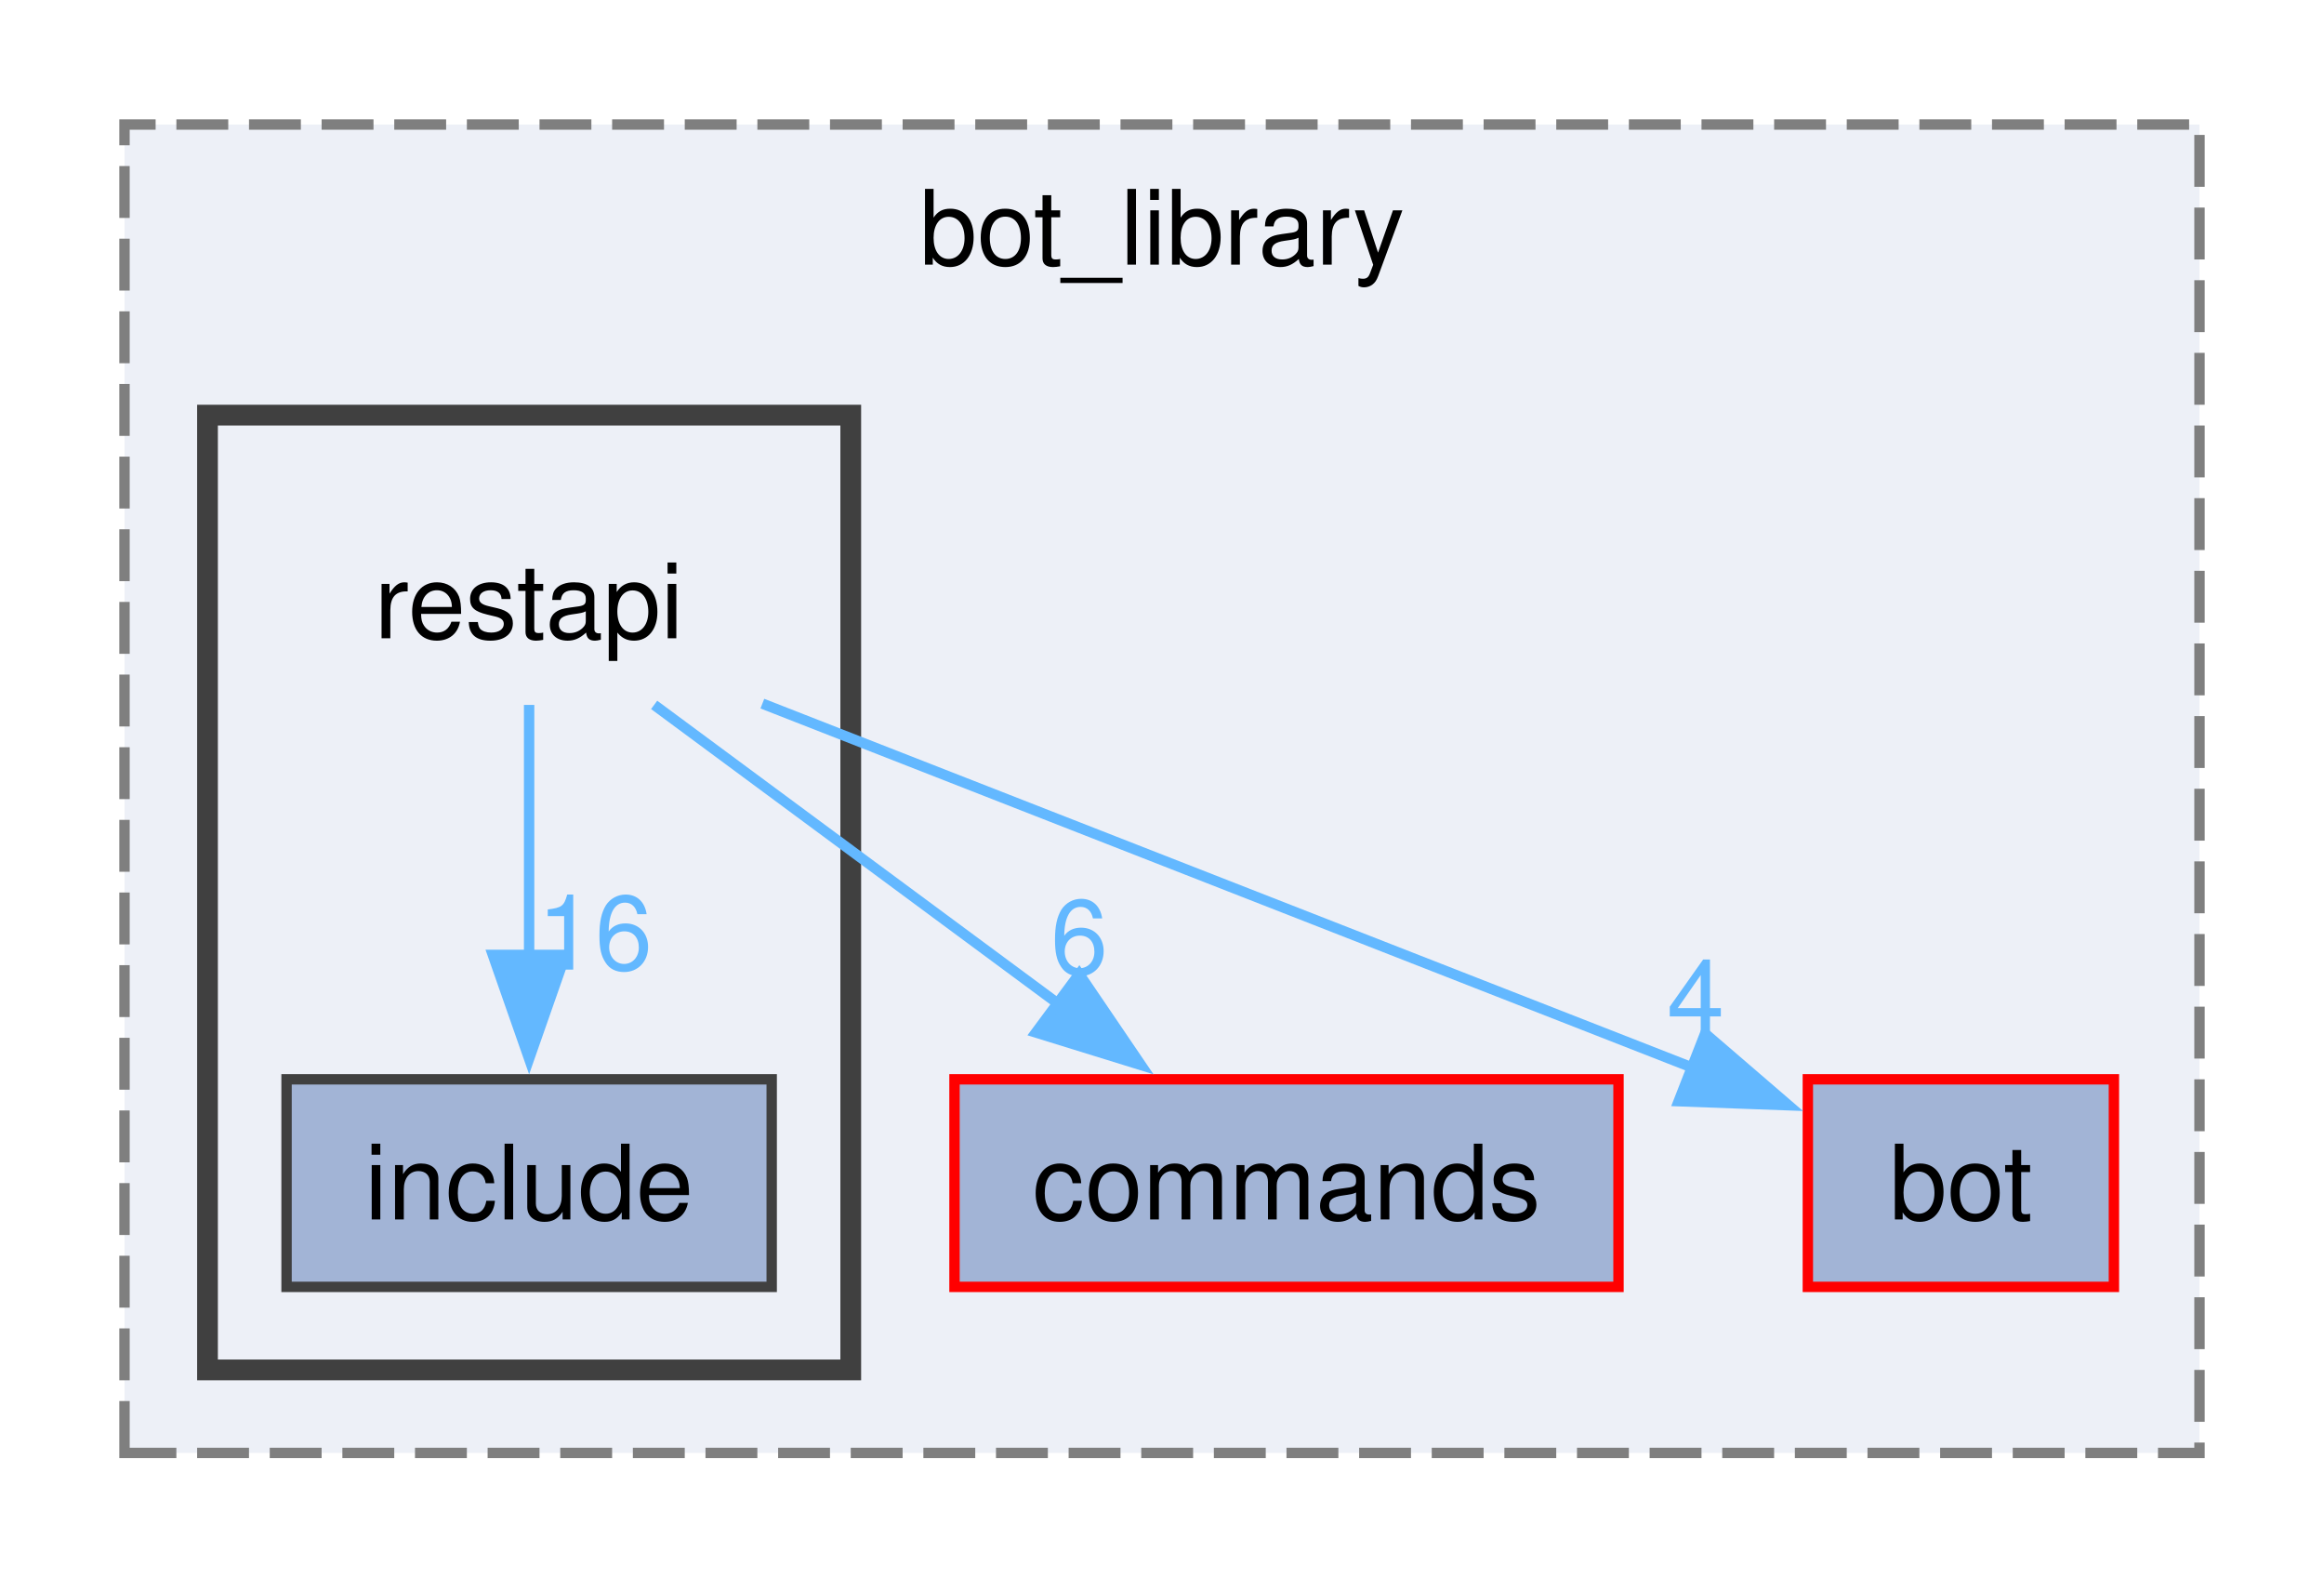
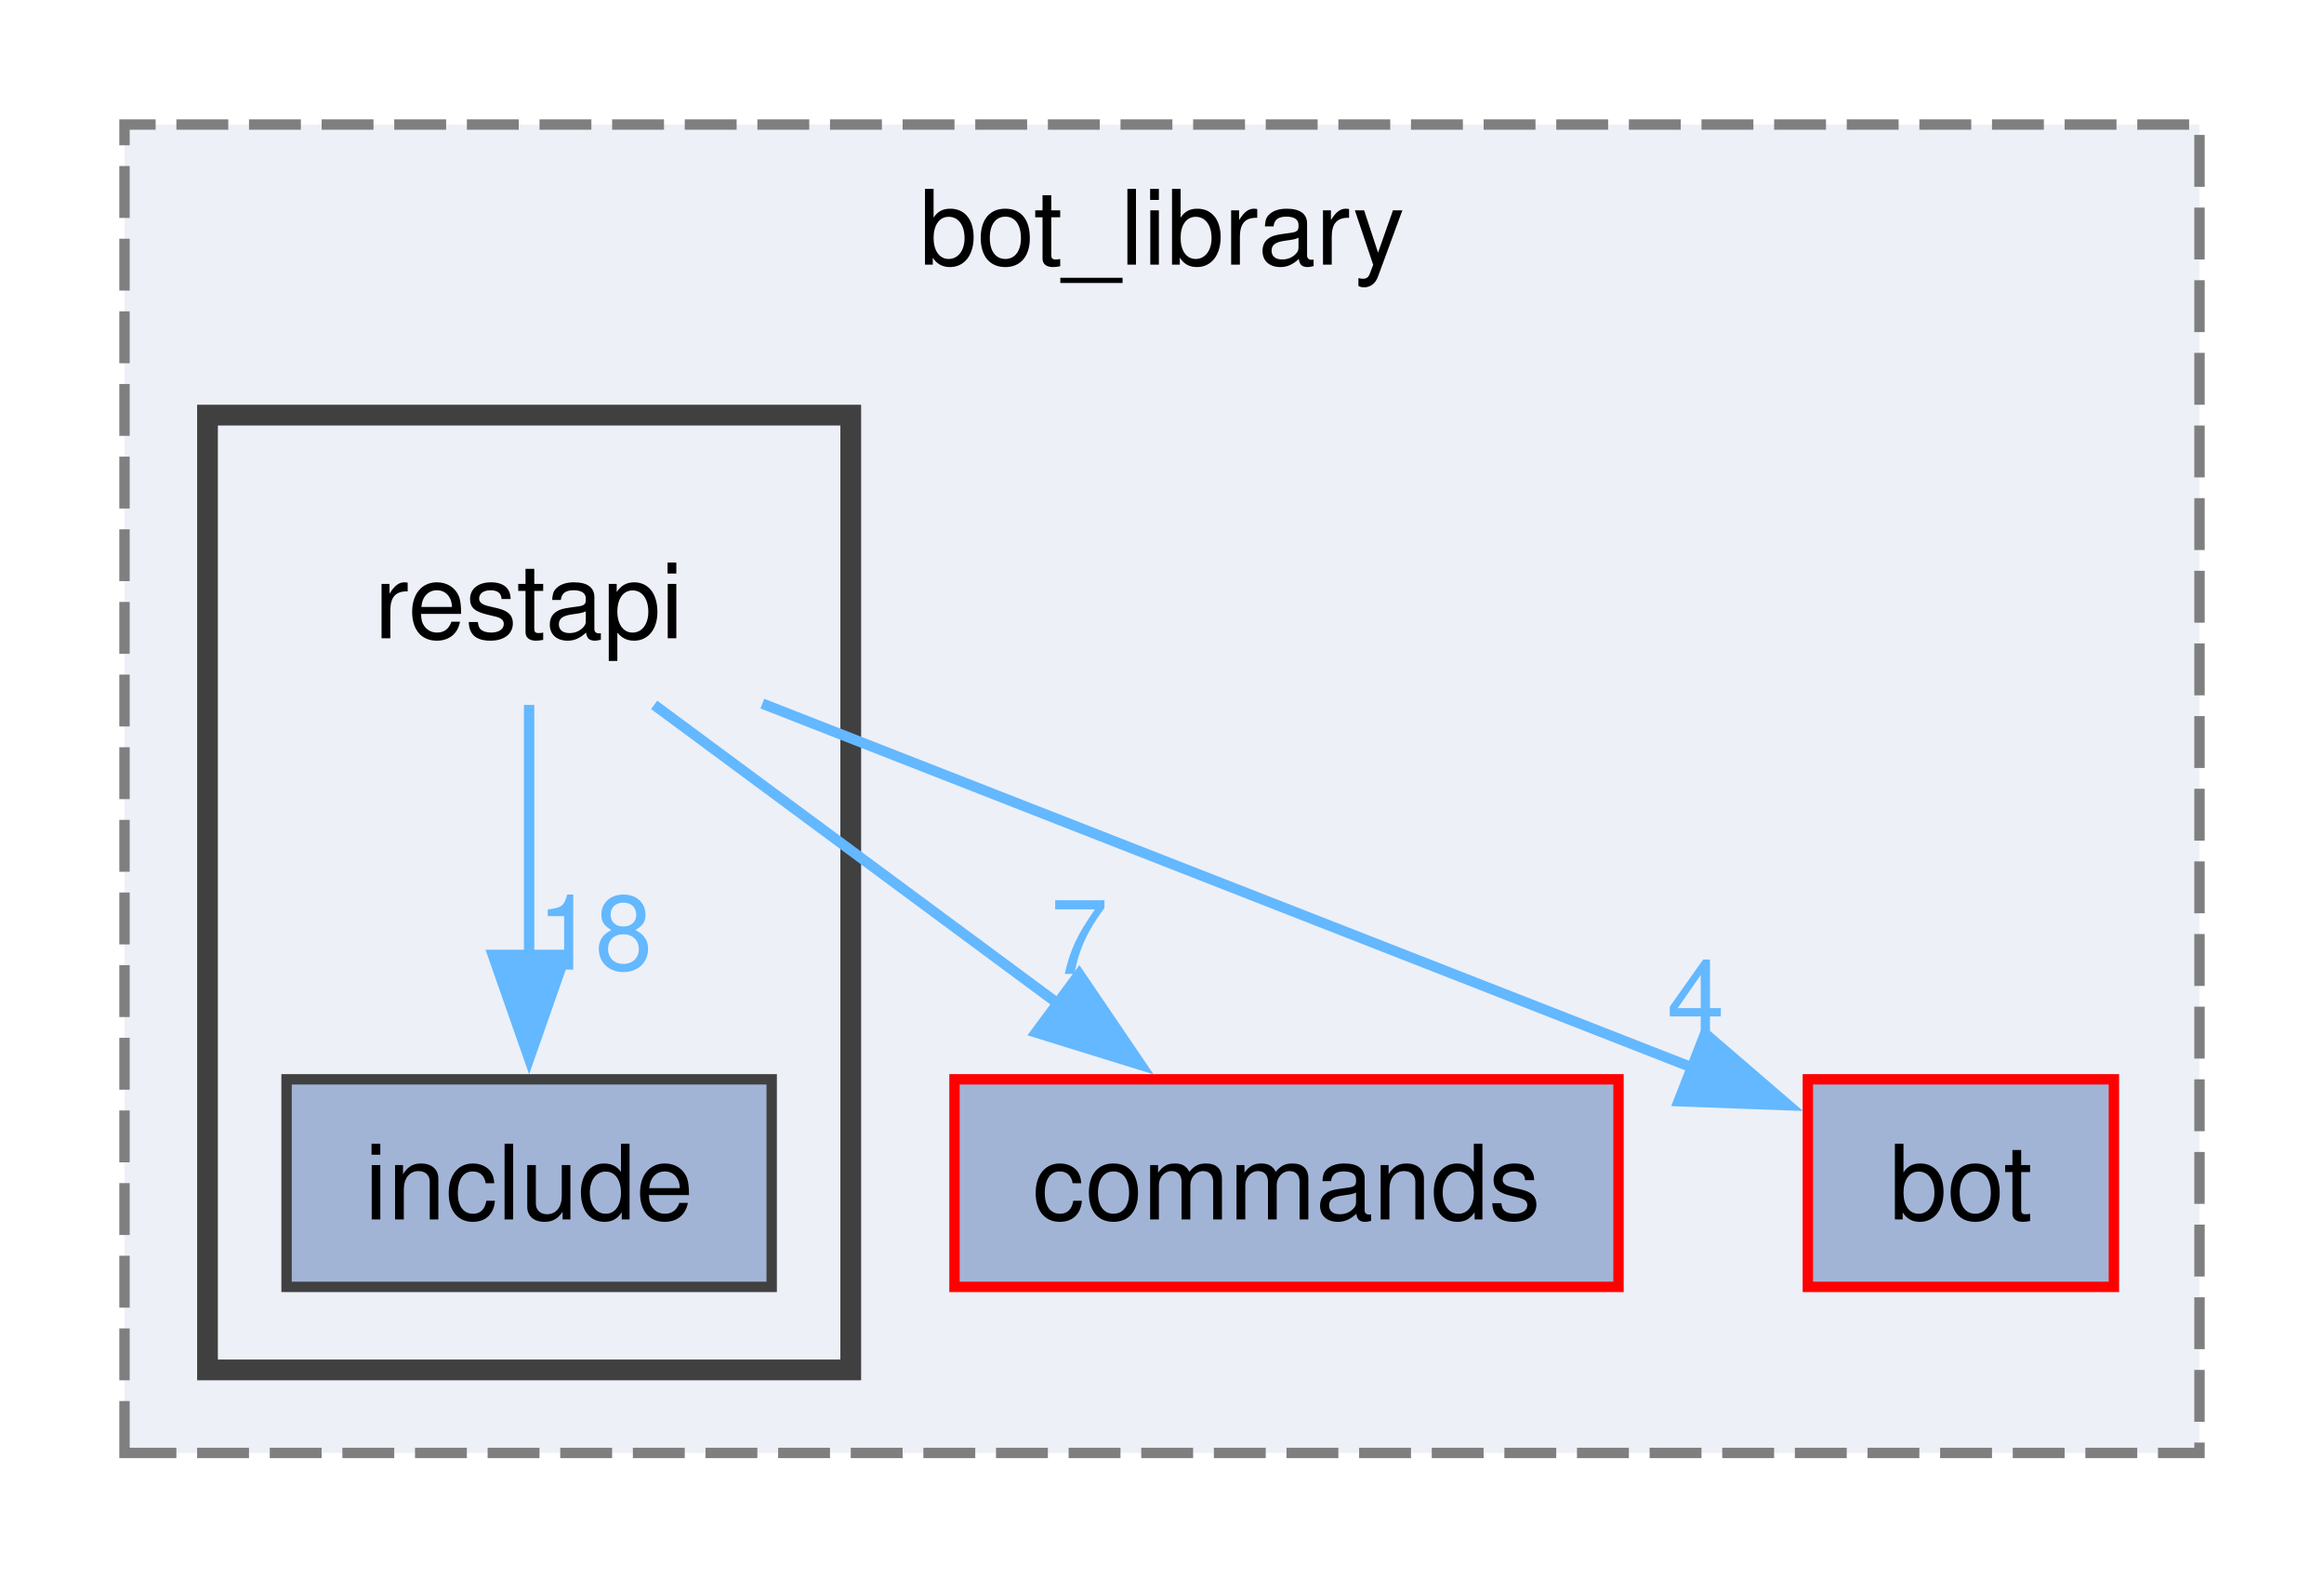
<svg xmlns="http://www.w3.org/2000/svg" xmlns:xlink="http://www.w3.org/1999/xlink" width="224pt" height="152pt" viewBox="0.00 0.00 224.00 152.00">
  <g id="graph0" class="graph" transform="scale(1 1) rotate(0) translate(4 148)">
    <g id="clust1" class="cluster">
      <g id="a_clust1">
        <a xlink:href="dir_be3b34367be430ae387384d9c29f3df4.html" target="_top" xlink:title="bot_library">
          <polygon fill="#edf0f7" stroke="#7f7f7f" stroke-dasharray="5,2" points="8,-8 8,-136 208,-136 208,-8 8,-8" />
          <text text-anchor="middle" x="108" y="-122.5" font-family="Helvetica,sans-Serif" font-size="10.00">bot_library</text>
        </a>
      </g>
    </g>
    <g id="clust2" class="cluster">
      <g id="a_clust2">
        <a xlink:href="dir_31c8f4e7515f0a446677b1df1435d5ea.html" target="_top">
          <polygon fill="#edf0f7" stroke="#404040" stroke-width="2" points="16,-16 16,-108 78,-108 78,-16 16,-16" />
        </a>
      </g>
    </g>
    <g id="node1" class="node">
      <g id="a_node1">
        <a xlink:href="dir_261c5c8db3e2632ea4bb1b96cd6e78dc.html" target="_top" xlink:title="commands">
          <polygon fill="#a2b4d6" stroke="red" points="152,-44 88,-44 88,-24 152,-24 152,-44" />
          <text text-anchor="middle" x="120" y="-30.5" font-family="Helvetica,sans-Serif" font-size="10.00">commands</text>
        </a>
      </g>
    </g>
    <g id="node2" class="node">
      <g id="a_node2">
        <a xlink:href="dir_cac0b191d0d7d0dd67d730930ce5fa13.html" target="_top" xlink:title="bot">
          <polygon fill="#a2b4d6" stroke="red" points="199.75,-44 170.25,-44 170.25,-24 199.75,-24 199.75,-44" />
          <text text-anchor="middle" x="185" y="-30.5" font-family="Helvetica,sans-Serif" font-size="10.00">bot</text>
        </a>
      </g>
    </g>
    <g id="node3" class="node">
      <text text-anchor="middle" x="47" y="-86.5" font-family="Helvetica,sans-Serif" font-size="10.00">restapi</text>
    </g>
    <g id="edge1" class="edge">
      <g id="a_edge1">
        <a xlink:href="dir_000033_000006.html" target="_top">
          <path fill="none" stroke="#63b8ff" d="M59.05,-80.08C69.64,-72.25 85.3,-60.67 98.1,-51.2" />
          <polygon fill="#63b8ff" stroke="#63b8ff" points="100.02,-54.14 105.97,-45.38 95.85,-48.51 100.02,-54.14" />
        </a>
      </g>
      <g id="a_edge1-headlabel">
-         <a xlink:href="dir_000033_000006.html" target="_top" xlink:title="6">
-           <text text-anchor="middle" x="100.03" y="-54.16" font-family="Helvetica,sans-Serif" font-size="10.00" fill="#63b8ff">6</text>
+         <a xlink:href="dir_000033_000006.html" target="_top" xlink:title="7">
+           <text text-anchor="middle" x="100.03" y="-54.16" font-family="Helvetica,sans-Serif" font-size="10.00" fill="#63b8ff">7</text>
        </a>
      </g>
    </g>
    <g id="edge2" class="edge">
      <g id="a_edge2">
        <a xlink:href="dir_000033_000001.html" target="_top">
          <path fill="none" stroke="#63b8ff" d="M69.48,-80.2C94.1,-70.57 133.5,-55.15 159.32,-45.05" />
          <polygon fill="#63b8ff" stroke="#63b8ff" points="160.35,-48.41 168.38,-41.5 157.8,-41.89 160.35,-48.41" />
        </a>
      </g>
      <g id="a_edge2-headlabel">
        <a xlink:href="dir_000033_000001.html" target="_top" xlink:title="4">
          <text text-anchor="middle" x="159.44" y="-48.31" font-family="Helvetica,sans-Serif" font-size="10.00" fill="#63b8ff">4</text>
        </a>
      </g>
    </g>
    <g id="node4" class="node">
      <g id="a_node4">
        <a xlink:href="dir_ffcbd26688ada44e2a15e625cf91ba10.html" target="_top" xlink:title="include">
          <polygon fill="#a2b4d6" stroke="#404040" points="70.38,-44 23.62,-44 23.62,-24 70.38,-24 70.38,-44" />
          <text text-anchor="middle" x="47" y="-30.5" font-family="Helvetica,sans-Serif" font-size="10.00">include</text>
        </a>
      </g>
    </g>
    <g id="edge3" class="edge">
      <g id="a_edge3">
        <a xlink:href="dir_000033_000020.html" target="_top">
          <path fill="none" stroke="#63b8ff" d="M47,-80.08C47,-73.48 47,-64.21 47,-55.79" />
          <polygon fill="#63b8ff" stroke="#63b8ff" points="50.5,-55.99 47,-45.99 43.5,-55.99 50.5,-55.99" />
        </a>
      </g>
      <g id="a_edge3-headlabel">
-         <a xlink:href="dir_000033_000020.html" target="_top" xlink:title="16">
-           <text text-anchor="middle" x="53.34" y="-54.57" font-family="Helvetica,sans-Serif" font-size="10.00" fill="#63b8ff">16</text>
+         <a xlink:href="dir_000033_000020.html" target="_top" xlink:title="18">
+           <text text-anchor="middle" x="53.34" y="-54.57" font-family="Helvetica,sans-Serif" font-size="10.00" fill="#63b8ff">18</text>
        </a>
      </g>
    </g>
  </g>
</svg>
